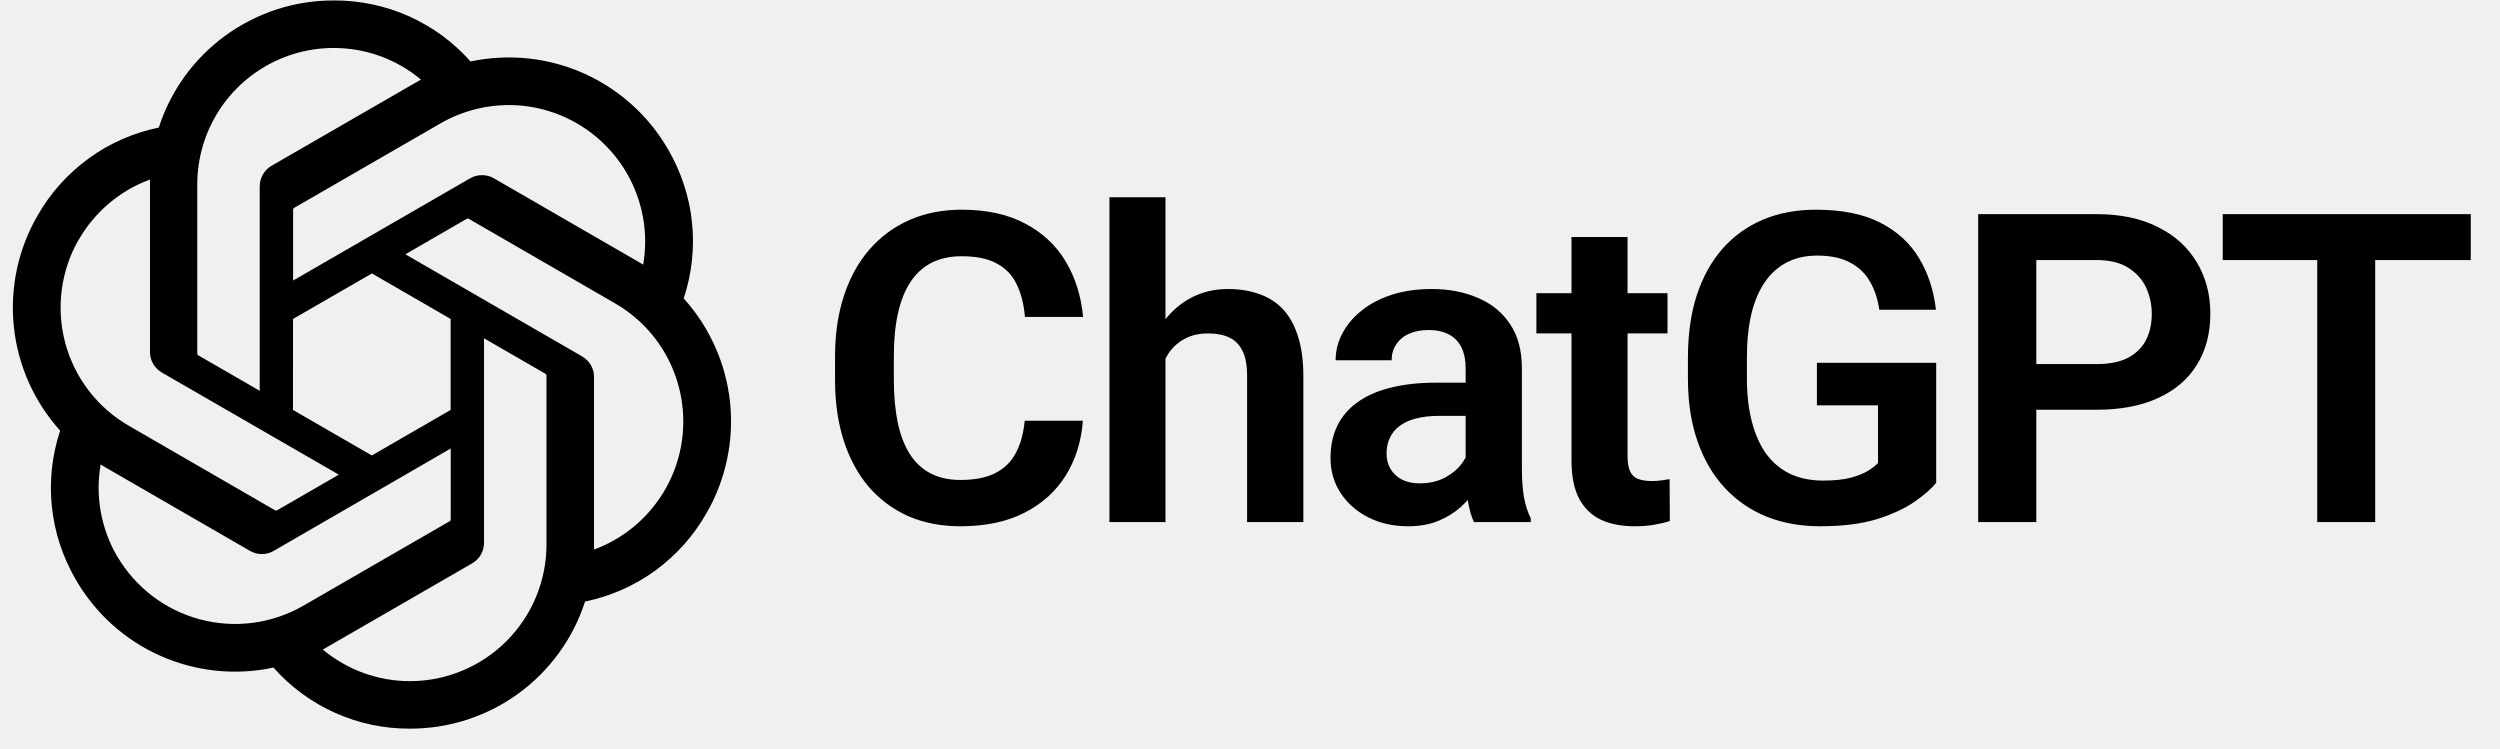
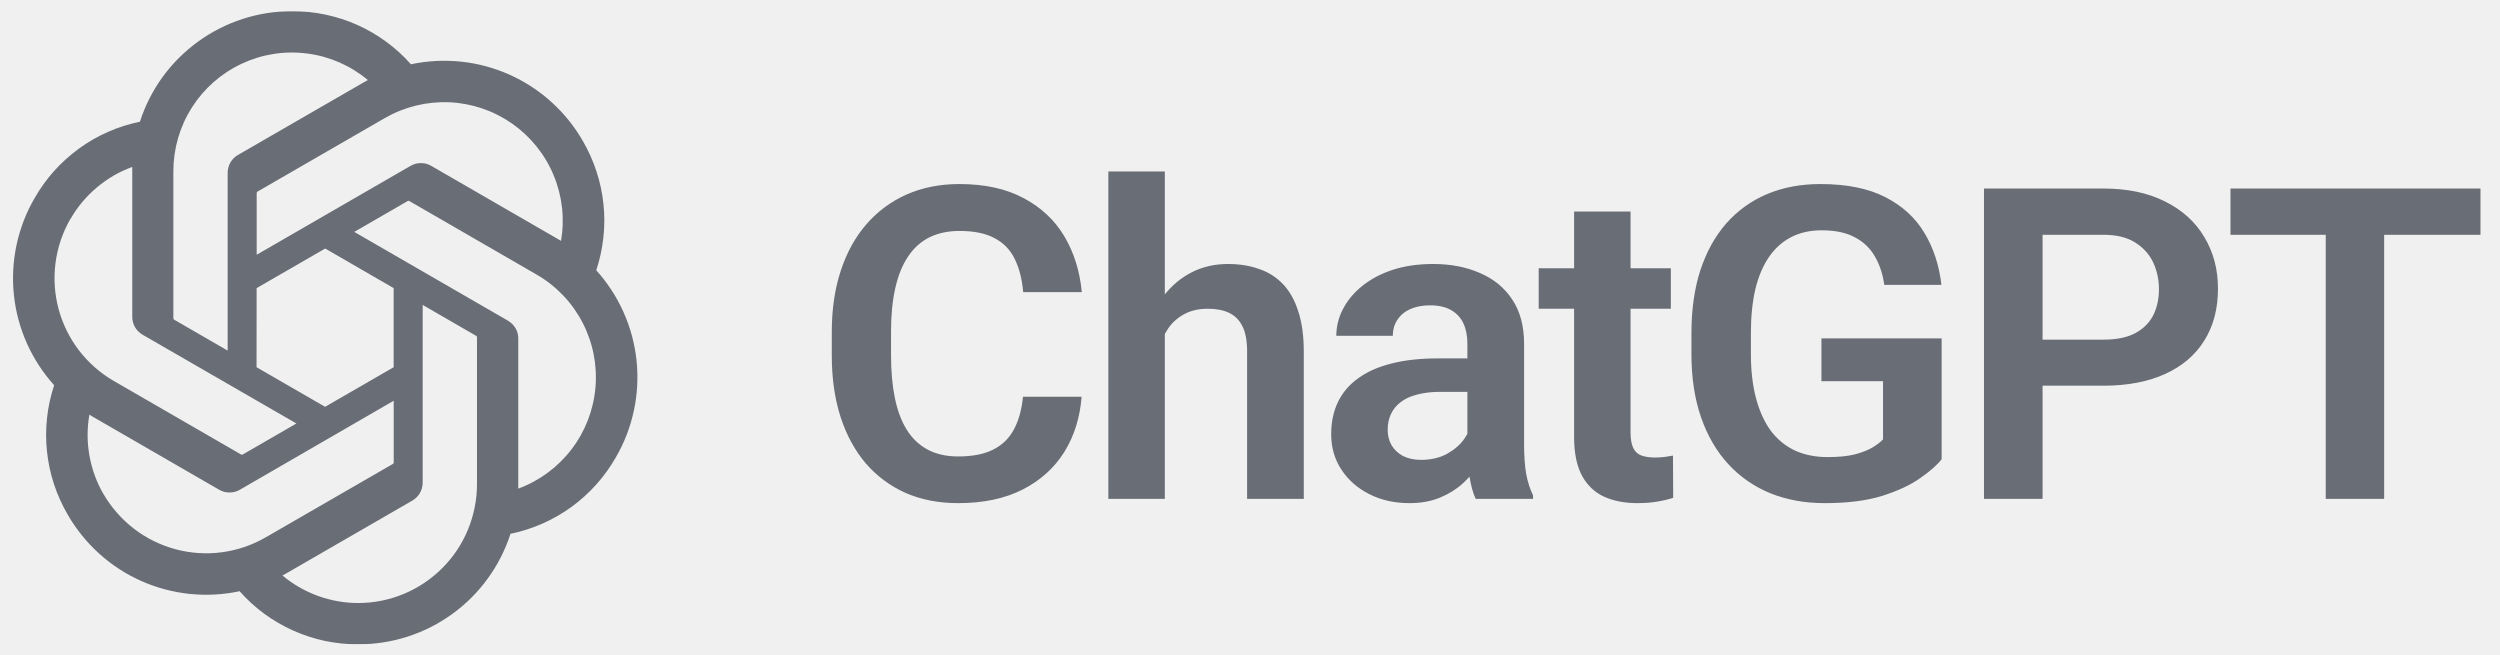
- <svg xmlns="http://www.w3.org/2000/svg" width="127" height="38" viewBox="0 0 127 38" fill="none">
-   <g clip-path="url(#clip0_2864_2100)">
-     <path d="M36.328 17.614C36.729 18.508 36.983 19.464 37.087 20.439C37.188 21.415 37.137 22.401 36.929 23.361C36.725 24.321 36.37 25.243 35.877 26.091C35.553 26.657 35.171 27.189 34.732 27.679C34.296 28.165 33.81 28.604 33.282 28.99C32.75 29.375 32.184 29.699 31.582 29.965C30.985 30.227 30.36 30.427 29.72 30.559C29.42 31.491 28.973 32.374 28.394 33.168C27.82 33.962 27.122 34.66 26.328 35.235C25.534 35.813 24.655 36.26 23.722 36.561C22.789 36.865 21.814 37.016 20.831 37.016C20.179 37.02 19.524 36.95 18.884 36.819C18.248 36.684 17.623 36.48 17.026 36.214C16.428 35.948 15.862 35.616 15.334 35.231C14.809 34.845 14.324 34.402 13.892 33.912C12.928 34.121 11.941 34.171 10.966 34.07C9.991 33.966 9.035 33.712 8.136 33.311C7.242 32.914 6.413 32.374 5.685 31.715C4.956 31.056 4.335 30.285 3.846 29.437C3.518 28.87 3.248 28.273 3.044 27.652C2.84 27.031 2.705 26.391 2.635 25.74C2.566 25.092 2.57 24.437 2.639 23.785C2.709 23.138 2.851 22.498 3.056 21.877C2.4 21.149 1.861 20.32 1.46 19.425C1.063 18.527 0.804 17.575 0.704 16.6C0.6 15.624 0.654 14.637 0.858 13.678C1.063 12.718 1.417 11.796 1.911 10.948C2.234 10.382 2.616 9.846 3.052 9.36C3.487 8.874 3.977 8.435 4.505 8.049C5.033 7.664 5.604 7.336 6.201 7.074C6.803 6.808 7.427 6.612 8.067 6.48C8.368 5.544 8.815 4.665 9.389 3.871C9.968 3.076 10.665 2.379 11.459 1.8C12.254 1.226 13.133 0.779 14.065 0.474C14.998 0.174 15.974 0.019 16.957 0.023C17.608 0.019 18.263 0.085 18.903 0.22C19.543 0.355 20.168 0.555 20.765 0.821C21.363 1.091 21.93 1.419 22.458 1.804C22.986 2.194 23.471 2.633 23.903 3.123C24.863 2.918 25.85 2.868 26.825 2.969C27.801 3.069 28.753 3.327 29.651 3.724C30.545 4.125 31.374 4.661 32.103 5.32C32.831 5.975 33.452 6.743 33.942 7.595C34.269 8.157 34.539 8.755 34.743 9.379C34.948 10 35.087 10.64 35.152 11.291C35.221 11.943 35.221 12.598 35.148 13.25C35.079 13.901 34.936 14.541 34.732 15.162C35.391 15.89 35.927 16.715 36.328 17.614ZM23.483 34.07C24.323 33.724 25.087 33.211 25.73 32.567C26.374 31.923 26.887 31.16 27.234 30.316C27.581 29.475 27.762 28.573 27.762 27.663V19.067C27.759 19.059 27.757 19.05 27.754 19.04C27.752 19.032 27.748 19.024 27.743 19.017C27.738 19.009 27.731 19.003 27.724 18.997C27.716 18.99 27.708 18.985 27.7 18.982L24.589 17.186V27.571C24.589 27.675 24.574 27.783 24.547 27.883C24.52 27.987 24.482 28.084 24.427 28.176C24.373 28.269 24.312 28.354 24.235 28.427C24.16 28.502 24.076 28.566 23.984 28.619L16.617 32.872C16.556 32.91 16.452 32.964 16.398 32.995C16.702 33.253 17.034 33.481 17.381 33.681C17.731 33.882 18.094 34.051 18.472 34.19C18.849 34.325 19.239 34.429 19.632 34.498C20.029 34.568 20.43 34.602 20.831 34.602C21.741 34.602 22.643 34.421 23.483 34.07ZM5.939 28.234C6.398 29.024 7.003 29.71 7.724 30.266C8.449 30.821 9.27 31.226 10.149 31.461C11.028 31.696 11.945 31.758 12.847 31.638C13.749 31.518 14.617 31.226 15.407 30.771L22.855 26.472L22.874 26.453C22.879 26.448 22.883 26.44 22.886 26.43C22.891 26.422 22.895 26.415 22.897 26.407V22.783L13.907 27.983C13.815 28.037 13.718 28.076 13.618 28.107C13.514 28.134 13.41 28.145 13.302 28.145C13.198 28.145 13.094 28.134 12.99 28.107C12.89 28.076 12.789 28.037 12.697 27.983L5.33 23.728C5.264 23.689 5.168 23.631 5.114 23.596C5.045 23.994 5.01 24.395 5.01 24.795C5.01 25.196 5.049 25.597 5.118 25.994C5.187 26.387 5.295 26.777 5.43 27.155C5.569 27.532 5.739 27.895 5.939 28.242V28.234ZM4.004 12.159C3.549 12.949 3.256 13.82 3.137 14.722C3.017 15.624 3.079 16.538 3.314 17.421C3.549 18.3 3.954 19.121 4.509 19.846C5.064 20.567 5.754 21.172 6.54 21.627L13.984 25.929C13.992 25.931 14.001 25.934 14.011 25.936H14.038C14.049 25.936 14.058 25.934 14.065 25.929C14.073 25.926 14.081 25.922 14.088 25.917L17.211 24.113L8.221 18.924C8.133 18.87 8.048 18.805 7.971 18.732C7.896 18.657 7.831 18.572 7.778 18.481C7.728 18.388 7.685 18.292 7.658 18.188C7.631 18.088 7.616 17.984 7.62 17.876V9.121C7.242 9.26 6.876 9.429 6.529 9.63C6.182 9.834 5.854 10.066 5.546 10.324C5.241 10.582 4.956 10.867 4.698 11.176C4.439 11.48 4.212 11.812 4.012 12.159H4.004ZM29.574 18.111C29.666 18.165 29.751 18.227 29.828 18.304C29.902 18.377 29.967 18.462 30.021 18.554C30.071 18.647 30.114 18.747 30.141 18.847C30.164 18.951 30.179 19.055 30.175 19.163V27.918C31.413 27.463 32.492 26.665 33.29 25.616C34.092 24.568 34.574 23.315 34.686 22.004C34.797 20.694 34.535 19.375 33.926 18.207C33.317 17.039 32.388 16.068 31.247 15.412L23.803 11.11C23.795 11.108 23.786 11.105 23.776 11.102H23.749C23.741 11.105 23.732 11.108 23.722 11.11C23.714 11.113 23.707 11.117 23.699 11.122L20.592 12.918L29.582 18.111H29.574ZM32.677 13.446H32.673V13.45L32.677 13.446ZM32.673 13.443C32.897 12.147 32.746 10.813 32.238 9.599C31.733 8.385 30.888 7.34 29.809 6.585C28.73 5.833 27.457 5.401 26.143 5.343C24.825 5.289 23.522 5.609 22.381 6.265L14.937 10.563C14.929 10.568 14.922 10.574 14.917 10.582L14.902 10.605C14.899 10.613 14.897 10.622 14.894 10.632C14.892 10.64 14.89 10.649 14.89 10.659V14.252L23.88 9.059C23.973 9.005 24.073 8.967 24.173 8.936C24.277 8.909 24.381 8.898 24.485 8.898C24.593 8.898 24.697 8.909 24.801 8.936C24.902 8.967 24.998 9.005 25.091 9.059L32.457 13.315C32.523 13.354 32.619 13.408 32.673 13.443ZM13.194 9.464C13.194 9.36 13.21 9.256 13.236 9.152C13.264 9.052 13.302 8.951 13.356 8.859C13.41 8.77 13.472 8.685 13.549 8.608C13.622 8.535 13.707 8.47 13.799 8.419L21.166 4.167C21.236 4.125 21.332 4.071 21.386 4.044C20.376 3.2 19.142 2.66 17.835 2.494C16.529 2.325 15.203 2.533 14.011 3.092C12.816 3.651 11.806 4.541 11.101 5.652C10.395 6.766 10.021 8.053 10.021 9.372V17.968C10.024 17.979 10.027 17.988 10.029 17.995C10.032 18.003 10.036 18.011 10.041 18.018C10.046 18.026 10.052 18.034 10.06 18.041C10.065 18.047 10.073 18.052 10.083 18.057L13.194 19.853V9.464ZM14.883 20.825L18.888 23.138L22.893 20.825V16.203L18.892 13.89L14.886 16.203L14.883 20.825Z" fill="black" />
+ <svg xmlns="http://www.w3.org/2000/svg" width="126" height="33" viewBox="0 0 126 33" fill="none">
+   <g clip-path="url(#clip0_2964_1840)">
+     <mask id="mask0_2964_1840" style="mask-type:luminance" maskUnits="userSpaceOnUse" x="0" y="0" width="33" height="33">
+       <path d="M32.184 0.562H0.602V32.477H32.184V0.562Z" fill="white" />
+     </mask>
+     <g mask="url(#mask0_2964_1840)">
+       <path d="M31.428 15.738C31.774 16.509 31.993 17.334 32.083 18.175C32.169 19.017 32.126 19.868 31.947 20.696C31.77 21.524 31.464 22.319 31.039 23.05C30.759 23.539 30.43 23.998 30.051 24.42C29.675 24.839 29.257 25.218 28.801 25.55C28.342 25.883 27.853 26.162 27.335 26.392C26.819 26.618 26.281 26.791 25.729 26.904C25.469 27.708 25.084 28.47 24.585 29.155C24.089 29.84 23.488 30.442 22.803 30.937C22.118 31.436 21.36 31.822 20.555 32.081C19.75 32.343 18.909 32.473 18.061 32.473C17.499 32.477 16.934 32.417 16.382 32.304C15.833 32.187 15.295 32.011 14.779 31.782C14.264 31.552 13.775 31.266 13.319 30.934C12.867 30.601 12.448 30.219 12.076 29.797C11.245 29.976 10.393 30.019 9.552 29.933C8.711 29.843 7.886 29.624 7.112 29.278C6.34 28.935 5.625 28.47 4.997 27.901C4.368 27.333 3.833 26.668 3.411 25.936C3.128 25.447 2.895 24.932 2.719 24.397C2.543 23.861 2.427 23.309 2.367 22.747C2.307 22.189 2.31 21.623 2.37 21.062C2.43 20.503 2.553 19.951 2.729 19.416C2.164 18.787 1.698 18.072 1.353 17.301C1.01 16.526 0.787 15.705 0.701 14.864C0.611 14.022 0.658 13.171 0.834 12.343C1.01 11.515 1.316 10.721 1.742 9.989C2.021 9.5 2.35 9.038 2.726 8.619C3.102 8.2 3.524 7.821 3.979 7.489C4.435 7.156 4.927 6.873 5.442 6.647C5.961 6.418 6.5 6.248 7.052 6.135C7.311 5.327 7.697 4.569 8.192 3.884C8.691 3.199 9.293 2.597 9.978 2.099C10.663 1.603 11.421 1.218 12.226 0.955C13.03 0.695 13.871 0.562 14.719 0.566C15.281 0.562 15.847 0.619 16.398 0.735C16.951 0.852 17.489 1.025 18.005 1.254C18.52 1.487 19.009 1.769 19.464 2.102C19.92 2.438 20.339 2.817 20.711 3.239C21.539 3.063 22.39 3.02 23.232 3.106C24.073 3.193 24.894 3.415 25.669 3.758C26.44 4.104 27.155 4.566 27.784 5.134C28.412 5.7 28.947 6.361 29.37 7.096C29.652 7.582 29.885 8.097 30.061 8.636C30.237 9.171 30.357 9.723 30.414 10.285C30.474 10.847 30.474 11.412 30.41 11.974C30.351 12.536 30.227 13.088 30.051 13.623C30.62 14.252 31.082 14.963 31.428 15.738ZM20.349 29.933C21.073 29.634 21.732 29.191 22.287 28.636C22.843 28.081 23.285 27.422 23.584 26.694C23.883 25.969 24.04 25.191 24.04 24.407V16.992C24.037 16.985 24.035 16.977 24.033 16.968C24.031 16.962 24.027 16.955 24.023 16.948C24.018 16.942 24.013 16.936 24.006 16.932C24 16.925 23.993 16.921 23.986 16.919L21.303 15.369V24.327C21.303 24.417 21.29 24.51 21.266 24.596C21.243 24.686 21.21 24.769 21.163 24.849C21.117 24.929 21.064 25.002 20.997 25.065C20.932 25.129 20.86 25.185 20.781 25.231L14.427 28.899C14.374 28.932 14.284 28.979 14.237 29.005C14.5 29.228 14.786 29.424 15.085 29.597C15.388 29.77 15.7 29.916 16.026 30.036C16.352 30.152 16.688 30.242 17.027 30.302C17.369 30.362 17.715 30.392 18.061 30.392C18.846 30.392 19.624 30.235 20.349 29.933ZM5.216 24.899C5.612 25.58 6.134 26.172 6.756 26.651C7.381 27.13 8.089 27.479 8.847 27.682C9.605 27.885 10.397 27.938 11.175 27.835C11.953 27.732 12.701 27.479 13.383 27.087L19.807 23.379L19.823 23.363C19.828 23.358 19.831 23.352 19.833 23.343C19.838 23.336 19.841 23.329 19.843 23.323V20.197L12.089 24.683C12.009 24.729 11.926 24.762 11.84 24.789C11.75 24.812 11.66 24.822 11.567 24.822C11.477 24.822 11.388 24.812 11.298 24.789C11.211 24.762 11.125 24.729 11.045 24.683L4.691 21.012C4.634 20.978 4.551 20.929 4.505 20.899C4.445 21.241 4.415 21.587 4.415 21.933C4.415 22.279 4.448 22.624 4.508 22.967C4.568 23.306 4.661 23.642 4.777 23.968C4.897 24.294 5.043 24.606 5.216 24.905V24.899ZM3.547 11.033C3.155 11.715 2.902 12.466 2.799 13.244C2.696 14.022 2.749 14.81 2.952 15.572C3.155 16.33 3.504 17.038 3.983 17.663C4.461 18.285 5.057 18.807 5.735 19.2L12.156 22.91C12.162 22.913 12.17 22.915 12.179 22.917H12.202C12.211 22.917 12.219 22.915 12.226 22.91C12.232 22.908 12.239 22.905 12.245 22.9L14.939 21.344L7.185 16.869C7.108 16.822 7.035 16.766 6.969 16.702C6.904 16.638 6.848 16.565 6.802 16.486C6.759 16.406 6.723 16.323 6.699 16.234C6.676 16.147 6.663 16.057 6.666 15.964V8.413C6.34 8.533 6.024 8.679 5.725 8.852C5.426 9.028 5.143 9.228 4.877 9.45C4.614 9.673 4.368 9.919 4.146 10.185C3.923 10.448 3.727 10.734 3.554 11.033H3.547ZM25.602 16.167C25.682 16.214 25.755 16.267 25.822 16.333C25.885 16.396 25.942 16.47 25.988 16.549C26.031 16.629 26.068 16.716 26.091 16.802C26.111 16.892 26.124 16.982 26.121 17.075V24.626C27.188 24.234 28.119 23.545 28.808 22.641C29.499 21.736 29.915 20.656 30.011 19.525C30.108 18.395 29.882 17.258 29.356 16.25C28.831 15.243 28.03 14.405 27.045 13.839L20.625 10.129C20.618 10.127 20.61 10.124 20.601 10.122H20.578C20.571 10.124 20.564 10.127 20.555 10.129C20.548 10.131 20.541 10.134 20.535 10.139L17.855 11.688L25.609 16.167H25.602ZM28.279 12.144H28.276V12.147L28.279 12.144ZM28.276 12.14C28.468 11.023 28.339 9.873 27.9 8.825C27.464 7.778 26.736 6.877 25.805 6.225C24.874 5.577 23.777 5.204 22.643 5.154C21.506 5.108 20.382 5.384 19.398 5.949L12.977 9.657C12.97 9.661 12.965 9.667 12.96 9.673L12.947 9.693C12.945 9.7 12.943 9.708 12.941 9.716C12.938 9.723 12.937 9.731 12.937 9.74V12.839L20.691 8.36C20.771 8.313 20.858 8.28 20.944 8.253C21.034 8.23 21.123 8.22 21.213 8.22C21.306 8.22 21.396 8.23 21.486 8.253C21.572 8.28 21.655 8.313 21.735 8.36L28.09 12.031C28.146 12.064 28.229 12.111 28.276 12.14ZM11.474 8.709C11.474 8.619 11.487 8.529 11.511 8.44C11.534 8.353 11.567 8.267 11.614 8.187C11.66 8.11 11.713 8.037 11.78 7.971C11.843 7.908 11.916 7.851 11.996 7.808L18.35 4.14C18.41 4.104 18.493 4.057 18.54 4.034C17.669 3.306 16.605 2.84 15.477 2.697C14.35 2.551 13.207 2.73 12.179 3.213C11.148 3.695 10.277 4.463 9.669 5.42C9.06 6.381 8.738 7.492 8.738 8.629V16.044C8.74 16.053 8.742 16.061 8.744 16.067C8.746 16.074 8.75 16.081 8.754 16.087C8.759 16.094 8.764 16.101 8.771 16.107C8.775 16.112 8.782 16.116 8.791 16.12L11.474 17.67V8.709ZM12.93 18.508L16.385 20.503L19.84 18.508V14.521L16.389 12.526L12.934 14.521L12.93 18.508Z" fill="#696D75" />
+     </g>
+     <path d="M51.558 19.997H54.512C54.433 21.043 54.143 21.97 53.642 22.779C53.14 23.581 52.442 24.212 51.547 24.67C50.652 25.128 49.567 25.358 48.292 25.358C47.311 25.358 46.426 25.186 45.639 24.842C44.858 24.491 44.188 23.993 43.63 23.349C43.078 22.697 42.656 21.916 42.362 21.007C42.069 20.09 41.922 19.063 41.922 17.924V16.732C41.922 15.593 42.072 14.565 42.373 13.649C42.674 12.732 43.104 11.951 43.662 11.307C44.228 10.655 44.905 10.154 45.692 9.803C46.487 9.452 47.375 9.276 48.356 9.276C49.631 9.276 50.709 9.513 51.59 9.985C52.471 10.451 53.155 11.092 53.642 11.908C54.129 12.725 54.422 13.663 54.523 14.723H51.568C51.511 14.064 51.368 13.505 51.139 13.047C50.917 12.589 50.58 12.241 50.129 12.005C49.685 11.761 49.094 11.64 48.356 11.64C47.784 11.64 47.279 11.747 46.842 11.962C46.412 12.177 46.054 12.499 45.768 12.929C45.481 13.351 45.266 13.881 45.123 14.519C44.98 15.149 44.908 15.879 44.908 16.71V17.924C44.908 18.719 44.973 19.431 45.102 20.062C45.23 20.692 45.431 21.225 45.703 21.662C45.975 22.099 46.326 22.432 46.756 22.661C47.186 22.89 47.698 23.005 48.292 23.005C49.015 23.005 49.603 22.89 50.054 22.661C50.512 22.432 50.859 22.095 51.096 21.651C51.339 21.207 51.493 20.656 51.558 19.997ZM58.707 8.643V25.143H55.861V8.643H58.707ZM58.256 18.912H57.418C57.418 18.103 57.526 17.358 57.74 16.678C57.955 15.997 58.26 15.407 58.654 14.905C59.047 14.397 59.517 14.003 60.061 13.724C60.612 13.444 61.221 13.305 61.887 13.305C62.46 13.305 62.979 13.387 63.444 13.552C63.917 13.709 64.322 13.964 64.658 14.315C64.995 14.665 65.253 15.124 65.432 15.69C65.618 16.248 65.711 16.928 65.711 17.73V25.143H62.854V17.709C62.854 17.172 62.775 16.749 62.617 16.442C62.46 16.126 62.234 15.901 61.941 15.765C61.654 15.629 61.3 15.561 60.877 15.561C60.419 15.561 60.025 15.65 59.696 15.829C59.366 16.001 59.094 16.241 58.879 16.549C58.671 16.857 58.514 17.211 58.407 17.612C58.306 18.013 58.256 18.447 58.256 18.912ZM73.956 22.672V17.312C73.956 16.918 73.888 16.578 73.752 16.291C73.616 16.005 73.409 15.783 73.129 15.625C72.85 15.467 72.496 15.389 72.066 15.389C71.686 15.389 71.353 15.453 71.067 15.582C70.787 15.711 70.573 15.894 70.422 16.13C70.272 16.359 70.197 16.624 70.197 16.925H67.35C67.35 16.445 67.465 15.99 67.694 15.561C67.923 15.124 68.249 14.737 68.671 14.4C69.101 14.057 69.613 13.788 70.207 13.595C70.809 13.401 71.482 13.305 72.227 13.305C73.108 13.305 73.892 13.455 74.579 13.756C75.274 14.05 75.818 14.493 76.212 15.088C76.613 15.682 76.814 16.431 76.814 17.333V22.403C76.814 22.983 76.85 23.481 76.921 23.896C77 24.305 77.115 24.659 77.265 24.96V25.143H74.375C74.239 24.849 74.135 24.477 74.064 24.025C73.992 23.567 73.956 23.116 73.956 22.672ZM74.354 18.064L74.375 19.75H72.581C72.137 19.75 71.747 19.797 71.41 19.89C71.074 19.976 70.798 20.105 70.583 20.276C70.368 20.441 70.207 20.642 70.1 20.878C69.993 21.107 69.939 21.369 69.939 21.662C69.939 21.949 70.003 22.206 70.132 22.436C70.268 22.665 70.462 22.847 70.712 22.983C70.97 23.112 71.271 23.177 71.615 23.177C72.116 23.177 72.553 23.077 72.925 22.876C73.298 22.668 73.588 22.418 73.795 22.124C74.003 21.831 74.114 21.551 74.128 21.286L74.945 22.511C74.844 22.804 74.694 23.116 74.493 23.445C74.293 23.775 74.035 24.083 73.72 24.369C73.405 24.656 73.025 24.892 72.581 25.078C72.137 25.264 71.622 25.358 71.034 25.358C70.283 25.358 69.609 25.207 69.015 24.906C68.421 24.605 67.951 24.194 67.608 23.671C67.264 23.148 67.092 22.554 67.092 21.888C67.092 21.272 67.207 20.728 67.436 20.255C67.665 19.782 68.005 19.385 68.456 19.063C68.908 18.733 69.466 18.486 70.132 18.321C70.805 18.149 71.575 18.064 72.442 18.064H74.354ZM84.21 13.52V15.561H77.55V13.52H84.21ZM79.334 10.662H82.18V21.791C82.18 22.135 82.227 22.4 82.32 22.586C82.413 22.772 82.553 22.898 82.739 22.962C82.925 23.026 83.147 23.059 83.405 23.059C83.591 23.059 83.763 23.048 83.92 23.026C84.078 23.005 84.21 22.983 84.318 22.962L84.329 25.089C84.092 25.168 83.824 25.232 83.523 25.282C83.229 25.332 82.896 25.358 82.524 25.358C81.887 25.358 81.328 25.25 80.848 25.035C80.368 24.813 79.996 24.459 79.731 23.972C79.466 23.478 79.334 22.826 79.334 22.017V10.662ZM97.859 17.054V23.145C97.63 23.438 97.268 23.757 96.774 24.101C96.287 24.444 95.65 24.742 94.862 24.992C94.074 25.236 93.108 25.358 91.962 25.358C90.966 25.358 90.057 25.193 89.233 24.863C88.409 24.527 87.701 24.036 87.106 23.392C86.512 22.747 86.053 21.959 85.731 21.028C85.409 20.097 85.248 19.034 85.248 17.838V16.807C85.248 15.611 85.398 14.547 85.699 13.616C86.007 12.685 86.444 11.898 87.01 11.253C87.582 10.608 88.266 10.118 89.061 9.781C89.863 9.445 90.758 9.276 91.747 9.276C93.072 9.276 94.16 9.495 95.012 9.932C95.872 10.368 96.531 10.97 96.989 11.736C97.447 12.495 97.734 13.369 97.848 14.357H94.969C94.891 13.813 94.733 13.337 94.497 12.929C94.26 12.513 93.924 12.191 93.487 11.962C93.057 11.726 92.499 11.607 91.811 11.607C91.231 11.607 90.719 11.722 90.275 11.951C89.831 12.18 89.459 12.513 89.158 12.95C88.857 13.387 88.628 13.928 88.47 14.572C88.32 15.217 88.245 15.954 88.245 16.785V17.838C88.245 18.676 88.331 19.421 88.503 20.072C88.674 20.717 88.922 21.261 89.244 21.705C89.573 22.142 89.978 22.475 90.458 22.704C90.945 22.926 91.496 23.037 92.112 23.037C92.671 23.037 93.132 22.991 93.498 22.898C93.87 22.797 94.167 22.679 94.389 22.543C94.611 22.407 94.783 22.274 94.905 22.146V19.213H91.8V17.054H97.859ZM106.007 19.439H101.979V17.118H106.007C106.666 17.118 107.2 17.011 107.608 16.796C108.023 16.574 108.327 16.273 108.521 15.894C108.714 15.507 108.811 15.066 108.811 14.572C108.811 14.092 108.714 13.645 108.521 13.229C108.327 12.814 108.023 12.478 107.608 12.22C107.2 11.962 106.666 11.833 106.007 11.833H102.946V25.143H99.993V9.502H106.007C107.225 9.502 108.263 9.72 109.122 10.157C109.989 10.587 110.648 11.185 111.099 11.951C111.557 12.71 111.786 13.577 111.786 14.551C111.786 15.561 111.557 16.431 111.099 17.161C110.648 17.892 109.989 18.454 109.122 18.848C108.263 19.242 107.225 19.439 106.007 19.439ZM120.161 9.502V25.143H117.217V9.502H120.161ZM125.016 9.502V11.833H112.416V9.502H125.016Z" fill="#696D75" />
  </g>
-   <path d="M52.056 21.374H55.01C54.931 22.42 54.642 23.347 54.14 24.156C53.639 24.958 52.941 25.588 52.045 26.047C51.15 26.505 50.065 26.734 48.791 26.734C47.809 26.734 46.925 26.562 46.137 26.219C45.357 25.868 44.687 25.37 44.128 24.726C43.577 24.074 43.154 23.293 42.861 22.384C42.567 21.467 42.42 20.439 42.42 19.301V18.108C42.42 16.97 42.571 15.942 42.872 15.025C43.172 14.109 43.602 13.328 44.161 12.684C44.726 12.032 45.403 11.531 46.191 11.18C46.986 10.829 47.874 10.653 48.855 10.653C50.13 10.653 51.208 10.89 52.088 11.362C52.969 11.828 53.653 12.469 54.14 13.285C54.627 14.102 54.921 15.04 55.021 16.1H52.067C52.01 15.441 51.866 14.882 51.637 14.424C51.415 13.966 51.079 13.618 50.627 13.382C50.184 13.138 49.593 13.017 48.855 13.017C48.282 13.017 47.777 13.124 47.34 13.339C46.911 13.554 46.553 13.876 46.266 14.306C45.98 14.728 45.765 15.258 45.622 15.896C45.478 16.526 45.407 17.256 45.407 18.087V19.301C45.407 20.096 45.471 20.808 45.6 21.439C45.729 22.069 45.929 22.602 46.202 23.039C46.474 23.476 46.825 23.809 47.254 24.038C47.684 24.267 48.196 24.382 48.791 24.382C49.514 24.382 50.101 24.267 50.552 24.038C51.011 23.809 51.358 23.472 51.594 23.028C51.838 22.584 51.992 22.033 52.056 21.374ZM59.206 10.02V26.52H56.359V10.02H59.206ZM58.755 20.289H57.917C57.917 19.48 58.024 18.735 58.239 18.055C58.454 17.374 58.758 16.784 59.152 16.282C59.546 15.774 60.015 15.38 60.559 15.101C61.111 14.821 61.719 14.682 62.385 14.682C62.958 14.682 63.478 14.764 63.943 14.929C64.416 15.086 64.82 15.341 65.157 15.691C65.493 16.042 65.751 16.501 65.93 17.066C66.117 17.625 66.21 18.305 66.21 19.107V26.52H63.352V19.086C63.352 18.549 63.273 18.126 63.116 17.818C62.958 17.503 62.733 17.278 62.439 17.142C62.153 17.006 61.798 16.938 61.376 16.938C60.917 16.938 60.523 17.027 60.194 17.206C59.865 17.378 59.593 17.618 59.378 17.926C59.17 18.234 59.012 18.588 58.905 18.989C58.805 19.39 58.755 19.824 58.755 20.289ZM74.455 24.049V18.689C74.455 18.295 74.387 17.954 74.251 17.668C74.115 17.381 73.907 17.16 73.628 17.002C73.349 16.844 72.994 16.766 72.564 16.766C72.185 16.766 71.852 16.83 71.565 16.959C71.286 17.088 71.071 17.27 70.921 17.507C70.77 17.736 70.695 18.001 70.695 18.302H67.849C67.849 17.822 67.963 17.367 68.192 16.938C68.421 16.501 68.747 16.114 69.17 15.777C69.6 15.434 70.112 15.165 70.706 14.972C71.308 14.778 71.981 14.682 72.725 14.682C73.606 14.682 74.391 14.832 75.078 15.133C75.773 15.426 76.317 15.87 76.711 16.465C77.112 17.059 77.312 17.808 77.312 18.71V23.78C77.312 24.36 77.348 24.858 77.42 25.273C77.499 25.682 77.613 26.036 77.763 26.337V26.52H74.874C74.738 26.226 74.634 25.854 74.562 25.402C74.491 24.944 74.455 24.493 74.455 24.049ZM74.852 19.44L74.874 21.127H73.08C72.636 21.127 72.246 21.174 71.909 21.267C71.572 21.352 71.297 21.481 71.082 21.653C70.867 21.818 70.706 22.019 70.599 22.255C70.491 22.484 70.437 22.745 70.437 23.039C70.437 23.326 70.502 23.583 70.631 23.812C70.767 24.042 70.96 24.224 71.211 24.36C71.469 24.489 71.769 24.554 72.113 24.554C72.614 24.554 73.051 24.453 73.424 24.253C73.796 24.045 74.086 23.795 74.294 23.501C74.501 23.207 74.612 22.928 74.627 22.663L75.443 23.888C75.343 24.181 75.193 24.493 74.992 24.822C74.791 25.152 74.534 25.46 74.219 25.746C73.903 26.033 73.524 26.269 73.08 26.455C72.636 26.641 72.12 26.734 71.533 26.734C70.781 26.734 70.108 26.584 69.513 26.283C68.919 25.982 68.45 25.571 68.106 25.048C67.763 24.525 67.591 23.931 67.591 23.265C67.591 22.649 67.705 22.105 67.934 21.632C68.164 21.159 68.504 20.762 68.955 20.439C69.406 20.11 69.965 19.863 70.631 19.698C71.304 19.526 72.074 19.44 72.94 19.44H74.852ZM84.709 14.896V16.938H78.049V14.896H84.709ZM79.832 12.039H82.679V23.168C82.679 23.512 82.725 23.777 82.818 23.963C82.912 24.149 83.051 24.274 83.237 24.339C83.424 24.403 83.645 24.436 83.903 24.436C84.09 24.436 84.261 24.425 84.419 24.403C84.576 24.382 84.709 24.36 84.816 24.339L84.827 26.466C84.591 26.545 84.322 26.609 84.022 26.659C83.728 26.709 83.395 26.734 83.022 26.734C82.385 26.734 81.826 26.627 81.347 26.412C80.867 26.19 80.495 25.836 80.23 25.349C79.965 24.855 79.832 24.203 79.832 23.394V12.039ZM98.358 18.431V24.521C98.128 24.815 97.767 25.134 97.273 25.477C96.786 25.821 96.148 26.119 95.361 26.369C94.573 26.613 93.606 26.734 92.46 26.734C91.465 26.734 90.555 26.57 89.732 26.24C88.908 25.904 88.199 25.413 87.605 24.769C87.01 24.124 86.552 23.336 86.23 22.405C85.907 21.474 85.746 20.411 85.746 19.215V18.184C85.746 16.988 85.897 15.924 86.197 14.993C86.505 14.062 86.942 13.274 87.508 12.63C88.081 11.985 88.765 11.495 89.56 11.158C90.362 10.822 91.257 10.653 92.245 10.653C93.57 10.653 94.659 10.872 95.511 11.309C96.37 11.745 97.029 12.347 97.487 13.113C97.946 13.872 98.232 14.746 98.347 15.734H95.468C95.389 15.19 95.232 14.714 94.995 14.306C94.759 13.89 94.422 13.568 93.986 13.339C93.556 13.102 92.997 12.984 92.31 12.984C91.73 12.984 91.218 13.099 90.774 13.328C90.33 13.557 89.957 13.89 89.656 14.327C89.356 14.764 89.126 15.305 88.969 15.949C88.819 16.594 88.743 17.331 88.743 18.162V19.215C88.743 20.053 88.829 20.797 89.001 21.449C89.173 22.094 89.42 22.638 89.742 23.082C90.072 23.519 90.476 23.852 90.956 24.081C91.443 24.303 91.995 24.414 92.611 24.414C93.169 24.414 93.631 24.367 93.996 24.274C94.369 24.174 94.666 24.056 94.888 23.92C95.11 23.784 95.282 23.651 95.403 23.523V20.59H92.299V18.431H98.358ZM106.506 20.815H102.478V18.495H106.506C107.165 18.495 107.699 18.388 108.107 18.173C108.522 17.951 108.826 17.65 109.02 17.27C109.213 16.884 109.31 16.443 109.31 15.949C109.31 15.469 109.213 15.022 109.02 14.606C108.826 14.191 108.522 13.854 108.107 13.597C107.699 13.339 107.165 13.21 106.506 13.21H103.445V26.52H100.491V10.879H106.506C107.724 10.879 108.762 11.097 109.621 11.534C110.488 11.964 111.147 12.562 111.598 13.328C112.056 14.087 112.285 14.954 112.285 15.928C112.285 16.938 112.056 17.808 111.598 18.538C111.147 19.269 110.488 19.831 109.621 20.225C108.762 20.619 107.724 20.815 106.506 20.815ZM120.66 10.879V26.52H117.716V10.879H120.66ZM125.515 10.879V13.21H112.915V10.879H125.515Z" fill="black" />
  <defs>
-     <clipPath id="clip0_2864_2100">
-       <rect width="36.615" height="37" fill="white" transform="translate(0.585938 0.0195312)" />
+     <clipPath id="clip0_2964_1840">
+       <rect width="125" height="33" fill="white" transform="translate(0.5)" />
    </clipPath>
  </defs>
</svg>
